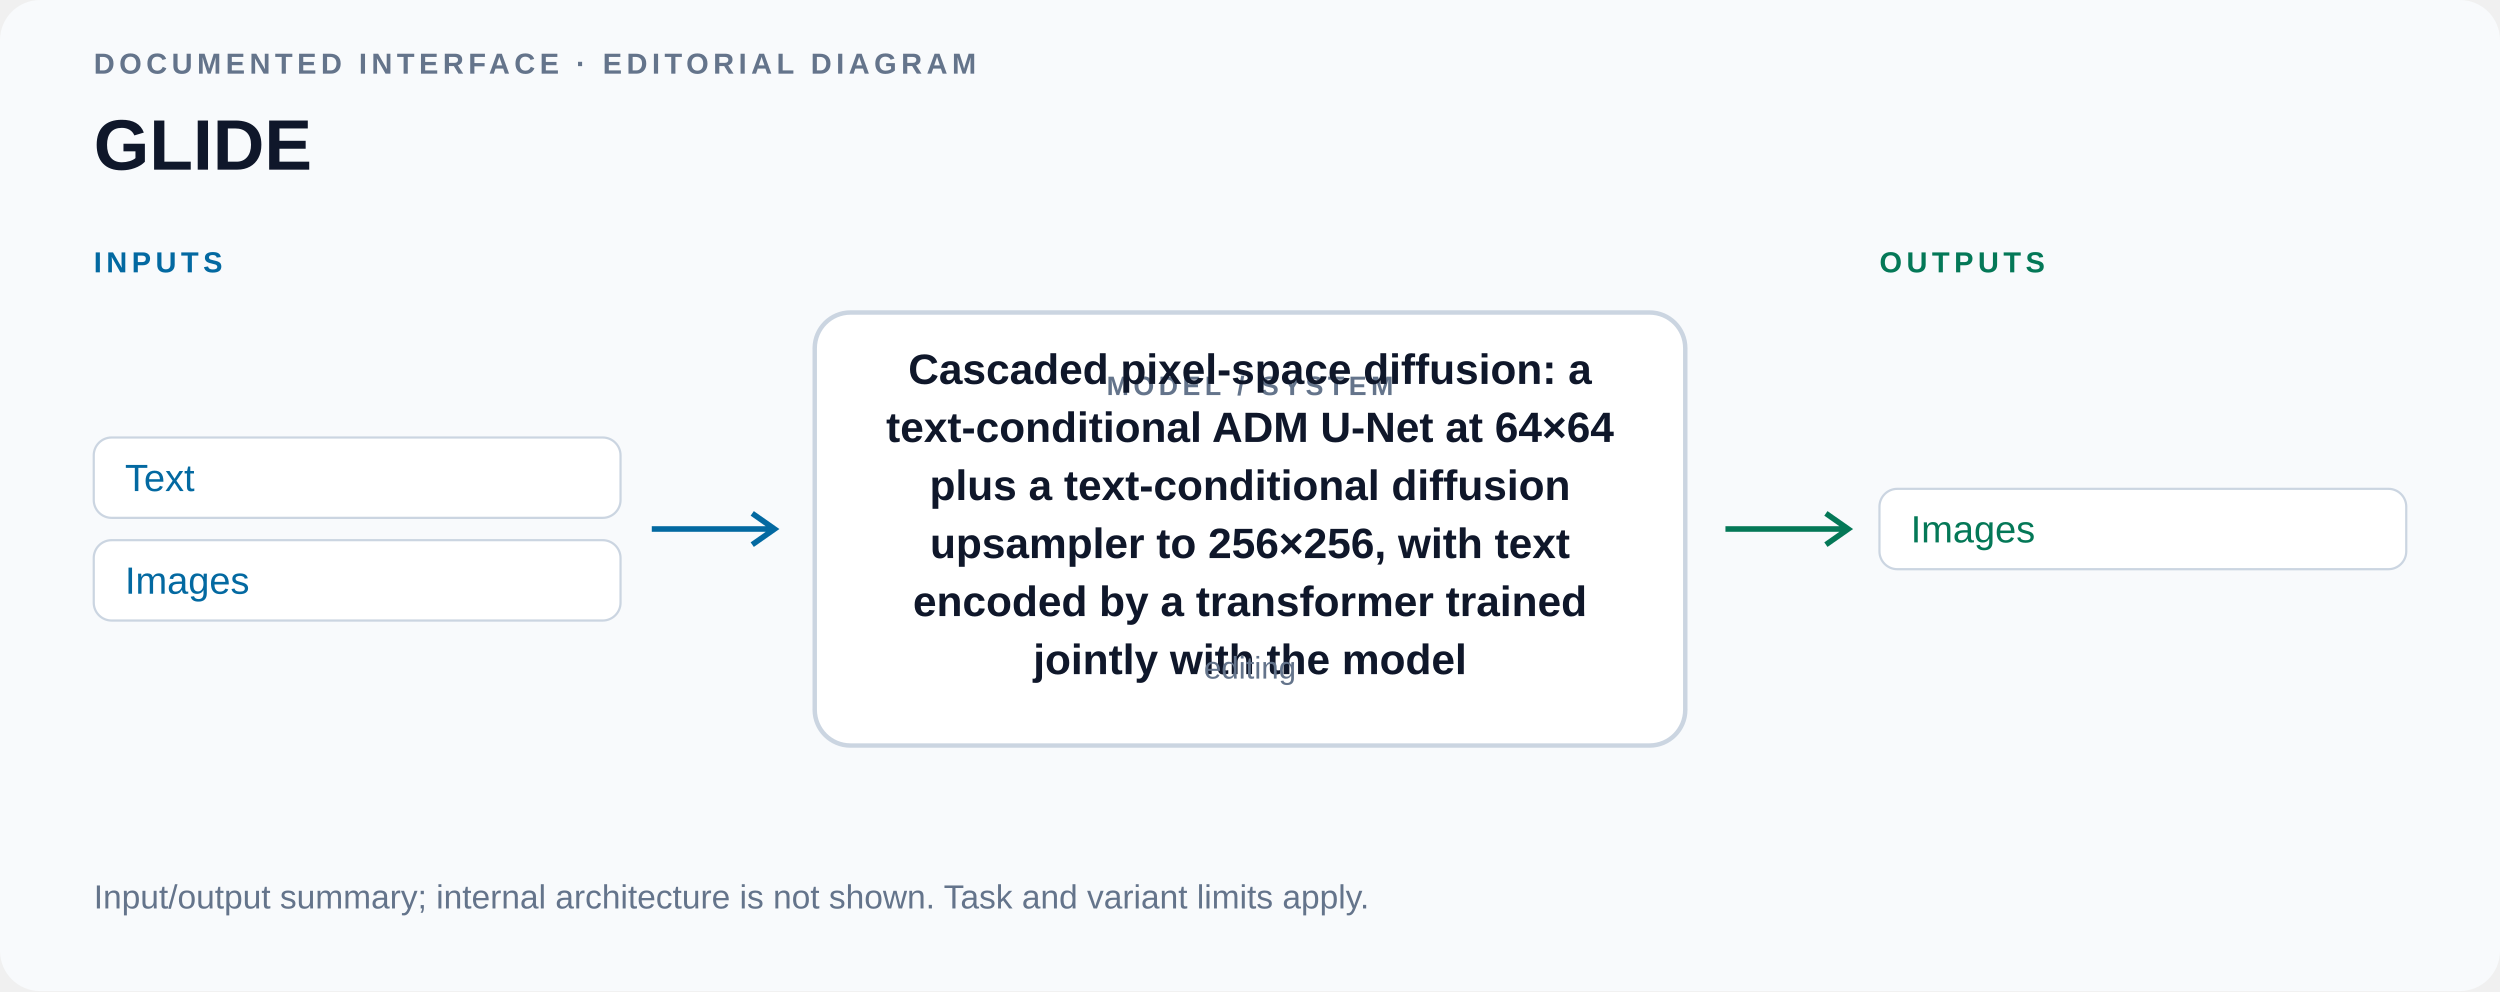
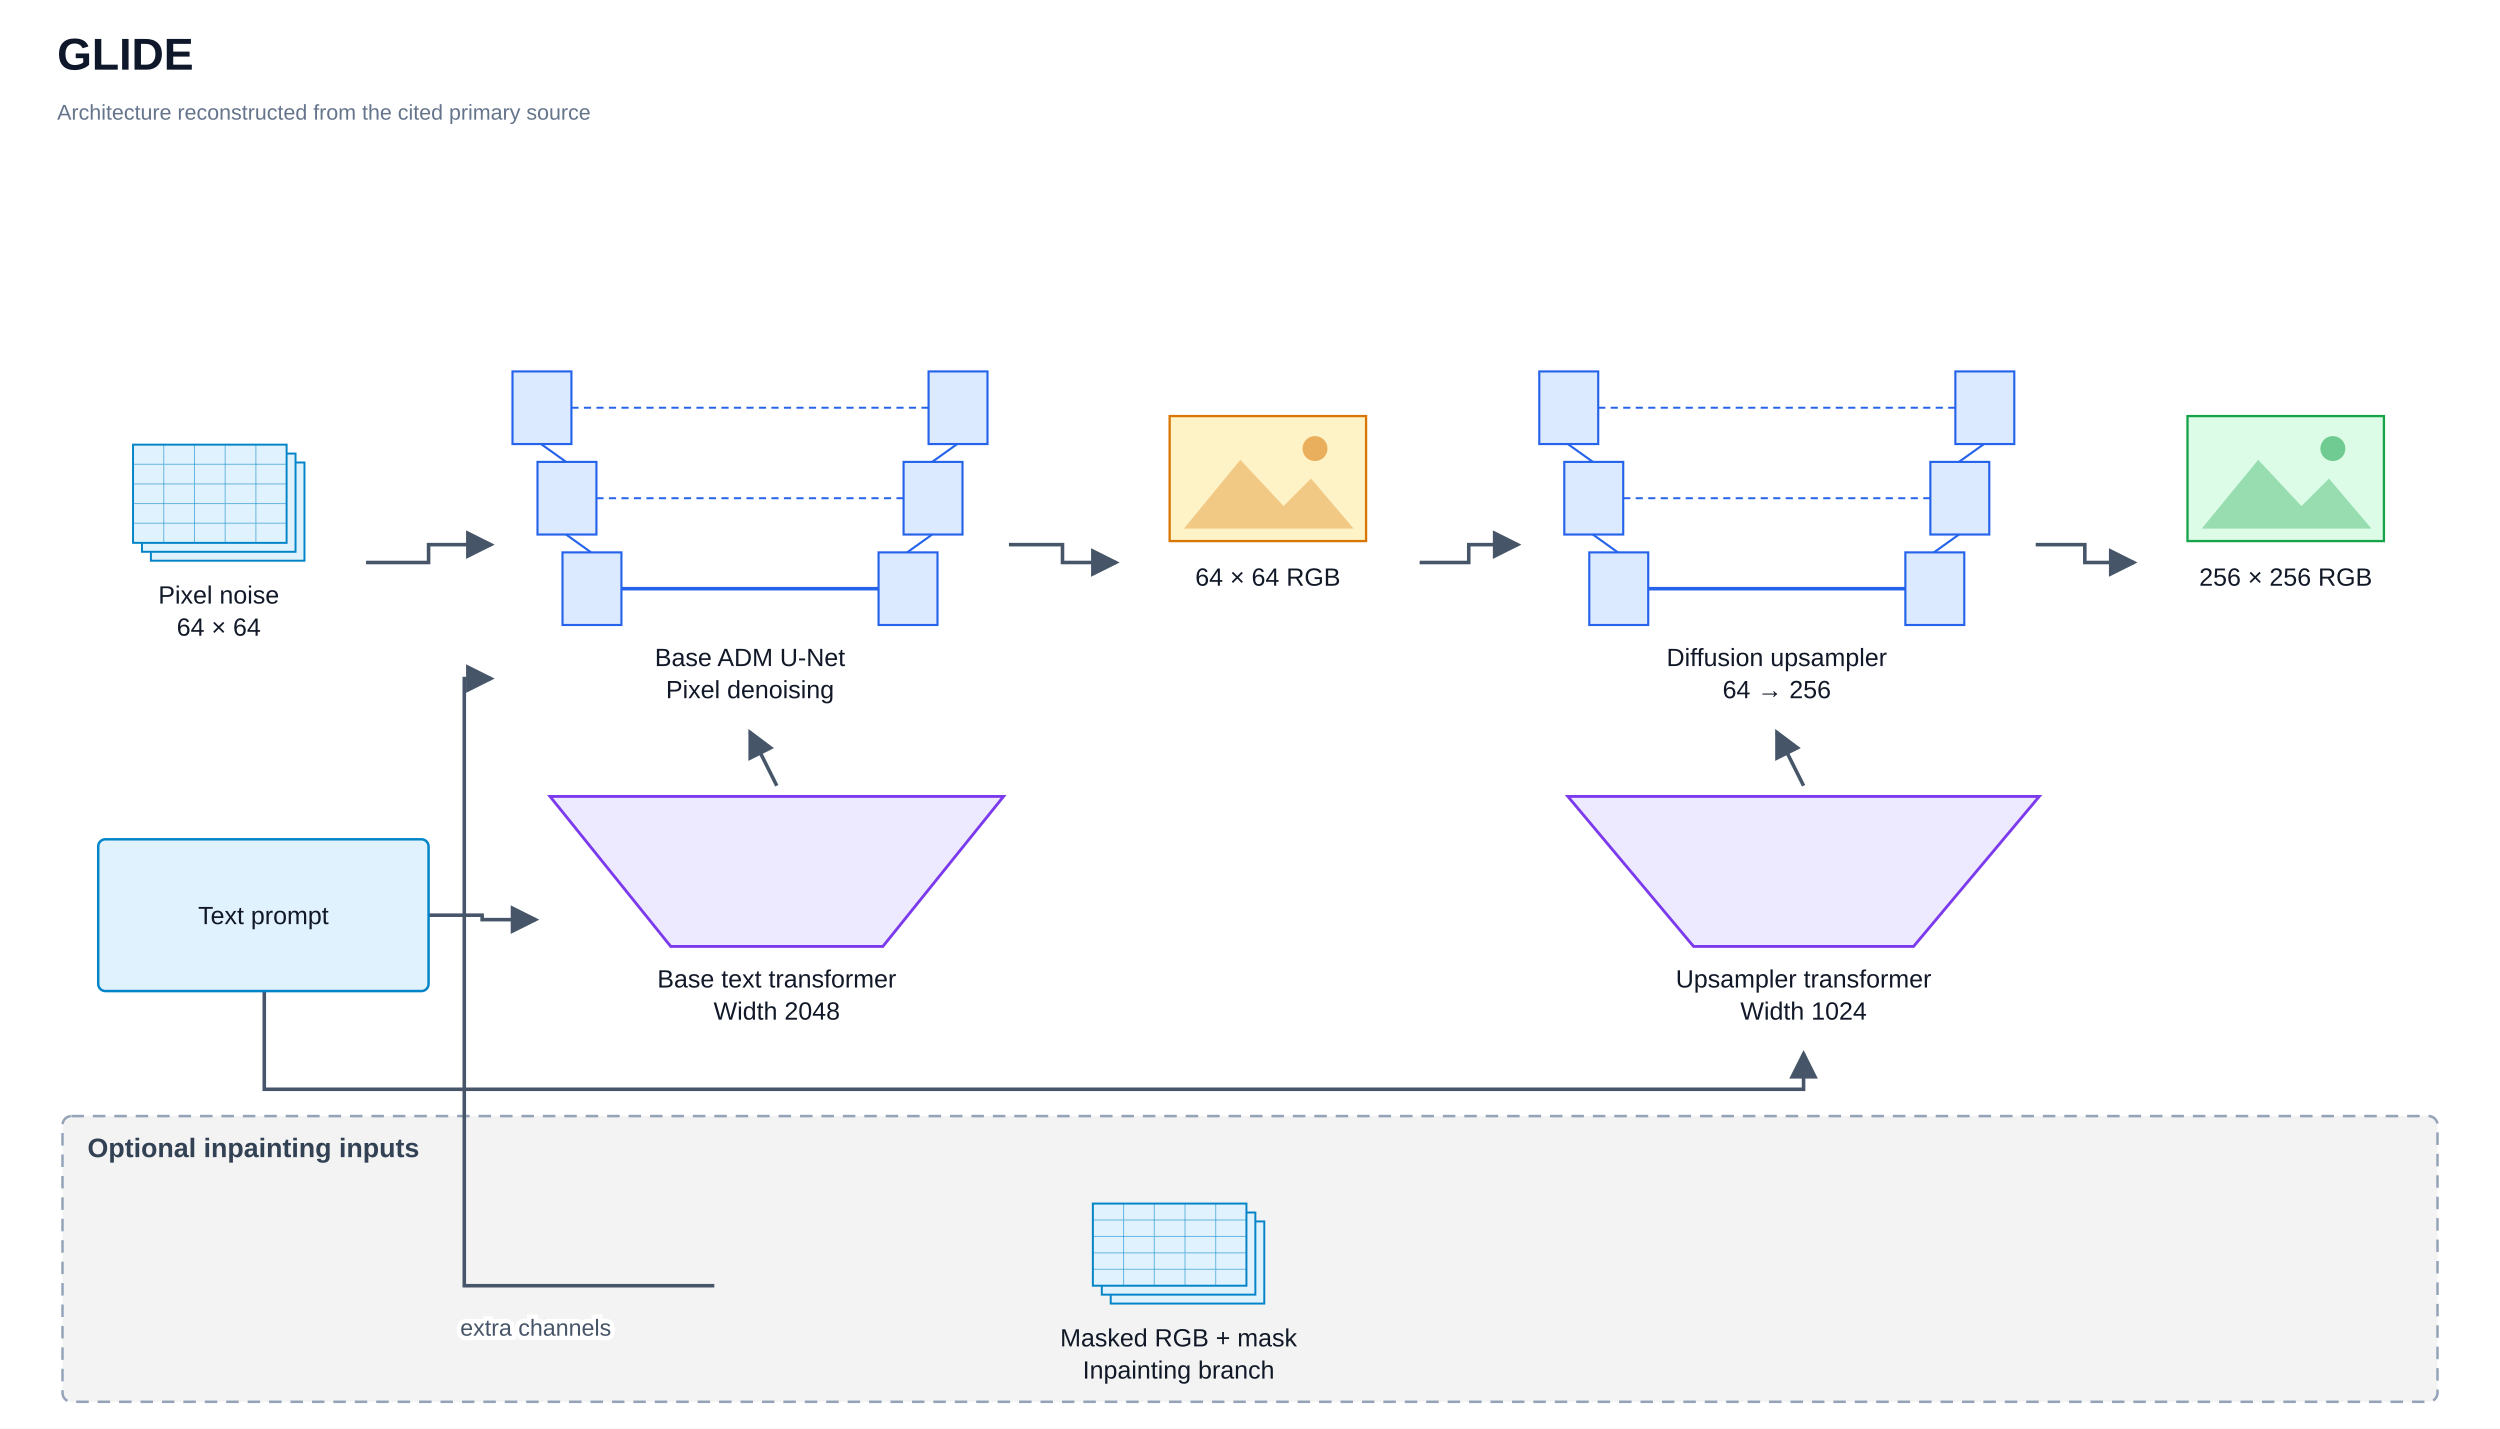
- <svg xmlns="http://www.w3.org/2000/svg" width="1120" height="444" viewBox="0 0 1120 444" role="img" aria-labelledby="title desc">
-   <rect width="1120" height="100%" rx="18" fill="#f8fafc" />
+ <svg xmlns="http://www.w3.org/2000/svg" width="1400" height="800" viewBox="0 0 1400 800" role="img" aria-labelledby="title desc">
+   <defs>
+     <marker id="arrow" markerWidth="8" markerHeight="8" refX="7" refY="4" orient="auto-start-reverse">
+       <path d="M0 0 L8 4 L0 8 Z" fill="#475569" />
+     </marker>
+   </defs>
+   <rect width="1400" height="800" fill="#ffffff" />
  <g font-family="Arial, Helvetica, sans-serif">
-     <text x="42" y="33" font-size="13" font-weight="700" letter-spacing="2" fill="#64748b">DOCUMENTED INTERFACE · EDITORIAL DIAGRAM</text>
-     <text x="42" y="76" font-size="32" font-weight="700" fill="#0f172a">GLIDE</text>
-     <rect x="365" y="140.0" width="390" height="194" rx="16" fill="#ffffff" stroke="#cbd5e1" stroke-width="2" />
-     <text x="560" y="177.0" text-anchor="middle" font-size="12" font-weight="700" letter-spacing="2" fill="#64748b">MODEL / SYSTEM</text>
-     <text x="560" y="172.0" text-anchor="middle" font-size="19" font-weight="600" fill="#0f172a">Cascaded pixel-space diffusion: a</text>
-     <text x="560" y="198.0" text-anchor="middle" font-size="19" font-weight="600" fill="#0f172a">text-conditional ADM U-Net at 64×64</text>
-     <text x="560" y="224.0" text-anchor="middle" font-size="19" font-weight="600" fill="#0f172a">plus a text-conditional diffusion</text>
-     <text x="560" y="250.0" text-anchor="middle" font-size="19" font-weight="600" fill="#0f172a">upsampler to 256×256, with text</text>
-     <text x="560" y="276.0" text-anchor="middle" font-size="19" font-weight="600" fill="#0f172a">encoded by a transformer trained</text>
-     <text x="560" y="302.0" text-anchor="middle" font-size="19" font-weight="600" fill="#0f172a">jointly with the model</text>
-     <text x="560" y="304.0" text-anchor="middle" font-size="14" fill="#64748b">editing</text>
-     <text x="42" y="122" font-size="13" font-weight="700" letter-spacing="2" fill="#0369a1">INPUTS</text>
-     <rect x="42" y="196.0" width="236" height="36" rx="8" fill="#ffffff" stroke="#cbd5e1" />
-     <text x="56" y="220.0" font-size="17" fill="#0369a1">Text</text>
-     <rect x="42" y="242.0" width="236" height="36" rx="8" fill="#ffffff" stroke="#cbd5e1" />
-     <text x="56" y="266.0" font-size="17" fill="#0369a1">Images</text>
-     <text x="842" y="122" font-size="13" font-weight="700" letter-spacing="2" fill="#047857">OUTPUTS</text>
-     <rect x="842" y="219.0" width="236" height="36" rx="8" fill="#ffffff" stroke="#cbd5e1" />
-     <text x="856" y="243.0" font-size="17" fill="#047857">Images</text>
-     <path d="M292 237.0 H346 M337 230.0 L347 237.0 L337 244.0" fill="none" stroke="#0369a1" stroke-width="2.5" />
-     <path d="M773 237.0 H827 M818 230.0 L828 237.0 L818 244.0" fill="none" stroke="#047857" stroke-width="2.5" />
-     <text x="42" y="407" font-size="15" fill="#64748b">Input/output summary; internal architecture is not shown. Task and variant limits apply.</text>
+     <text x="32" y="67" font-size="12" fill="#64748b">Architecture reconstructed from the cited primary source</text>
+     <text x="32" y="39" font-size="25" font-weight="700" fill="#0f172a">GLIDE</text>
+     <rect x="35" y="625" width="1330" height="160" rx="5" fill="#f3f3f3" stroke="#94a3b8" stroke-width="1.4" stroke-dasharray="7 5" />
+     <text x="49" y="648" font-size="15" font-weight="600" fill="#334155">Optional inpainting inputs</text>
+     <polyline points="205.0,315.0 240.0,315.0 240.0,305.0 275.0,305.0" fill="none" stroke="#475569" stroke-width="2" marker-end="url(#arrow)" />
+     <polyline points="565.0,305.0 595.0,305.0 595.0,315.0 625.0,315.0" fill="none" stroke="#475569" stroke-width="2" marker-end="url(#arrow)" />
+     <polyline points="795.0,315.0 822.5,315.0 822.5,305.0 850.0,305.0" fill="none" stroke="#475569" stroke-width="2" marker-end="url(#arrow)" />
+     <polyline points="1140.0,305.0 1167.5,305.0 1167.5,315.0 1195.0,315.0" fill="none" stroke="#475569" stroke-width="2" marker-end="url(#arrow)" />
+     <polyline points="240.0,512.5 270.0,512.5 270.0,515.0 300.0,515.0" fill="none" stroke="#475569" stroke-width="2" marker-end="url(#arrow)" />
+     <polyline points="148,555 148,610 1010,610 1010,590" fill="none" stroke="#475569" stroke-width="2" marker-end="url(#arrow)" />
+     <polyline points="435.0,440.0 420.0,410.0" fill="none" stroke="#475569" stroke-width="2" marker-end="url(#arrow)" />
+     <polyline points="1010.0,440.0 995.0,410.0" fill="none" stroke="#475569" stroke-width="2" marker-end="url(#arrow)" />
+     <polyline points="400,720 260,720 260,380 275,380" fill="none" stroke="#475569" stroke-width="2" marker-end="url(#arrow)" />
+     <text x="300" y="748" text-anchor="middle" font-size="13" fill="#475569" stroke="#ffffff" stroke-width="5" paint-order="stroke">extra channels</text>
+     <rect x="84.5" y="259" width="86" height="55" fill="#e0f2fe" stroke="#0284c7" stroke-width="1.1" />
+     <rect x="79.5" y="254" width="86" height="55" fill="#e0f2fe" stroke="#0284c7" stroke-width="1.1" />
+     <rect x="74.5" y="249" width="86" height="55" fill="#e0f2fe" stroke="#0284c7" stroke-width="1.1" />
+     <path d="M91.7 249 v55 M74.5 260.0 h86" stroke="#0284c7" stroke-width="0.55" opacity="0.55" />
+     <path d="M108.9 249 v55 M74.5 271.0 h86" stroke="#0284c7" stroke-width="0.55" opacity="0.55" />
+     <path d="M126.1 249 v55 M74.5 282.0 h86" stroke="#0284c7" stroke-width="0.55" opacity="0.55" />
+     <path d="M143.3 249 v55 M74.5 293.0 h86" stroke="#0284c7" stroke-width="0.55" opacity="0.55" />
+     <text x="122.5" y="338" text-anchor="middle" font-size="14" font-weight="500" fill="#111827">Pixel noise</text>
+     <text x="122.5" y="356" text-anchor="middle" font-size="14" font-weight="500" fill="#111827">64 × 64</text>
+     <rect x="287" y="208.0" width="33" height="40.667" fill="#dbeafe" stroke="#2563eb" stroke-width="1.2" />
+     <rect x="520" y="208.0" width="33" height="40.667" fill="#dbeafe" stroke="#2563eb" stroke-width="1.2" />
+     <path d="M320 228.333 H520" fill="none" stroke="#2563eb" stroke-width="1.1" stroke-dasharray="4 3" />
+     <path d="M303 248.667 L317 258.667 M522 258.667 L536 248.667" fill="none" stroke="#2563eb" stroke-width="1.2" />
+     <rect x="301" y="258.667" width="33" height="40.667" fill="#dbeafe" stroke="#2563eb" stroke-width="1.2" />
+     <rect x="506" y="258.667" width="33" height="40.667" fill="#dbeafe" stroke="#2563eb" stroke-width="1.2" />
+     <path d="M334 279.0 H506" fill="none" stroke="#2563eb" stroke-width="1.1" stroke-dasharray="4 3" />
+     <path d="M317 299.333 L331 309.333 M508 309.333 L522 299.333" fill="none" stroke="#2563eb" stroke-width="1.2" />
+     <rect x="315" y="309.333" width="33" height="40.667" fill="#dbeafe" stroke="#2563eb" stroke-width="1.2" />
+     <rect x="492" y="309.333" width="33" height="40.667" fill="#dbeafe" stroke="#2563eb" stroke-width="1.2" />
+     <path d="M348 329.667 H492" fill="none" stroke="#2563eb" stroke-width="1.1" stroke-dasharray="4 3" />
+     <path d="M348 329.667 H492" fill="none" stroke="#2563eb" stroke-width="2" />
+     <text x="420.0" y="373" text-anchor="middle" font-size="14" font-weight="500" fill="#111827">Base ADM U-Net</text>
+     <text x="420.0" y="391" text-anchor="middle" font-size="14" font-weight="500" fill="#111827">Pixel denoising</text>
+     <rect x="655.0" y="233" width="110" height="70" fill="#fef3c7" stroke="#d97706" stroke-width="1.3" />
+     <circle cx="736.4" cy="251.2" r="7.0" fill="#d97706" opacity="0.55" />
+     <path d="M663.0 296 L694.6 257.5 L718.8 283.4 L734.2 268.0 L758.0 296 Z" fill="#d97706" opacity="0.35" />
+     <text x="710.0" y="328" text-anchor="middle" font-size="14" font-weight="500" fill="#111827">64 × 64 RGB</text>
+     <rect x="862" y="208.0" width="33" height="40.667" fill="#dbeafe" stroke="#2563eb" stroke-width="1.2" />
+     <rect x="1095" y="208.0" width="33" height="40.667" fill="#dbeafe" stroke="#2563eb" stroke-width="1.2" />
+     <path d="M895 228.333 H1095" fill="none" stroke="#2563eb" stroke-width="1.1" stroke-dasharray="4 3" />
+     <path d="M878 248.667 L892 258.667 M1097 258.667 L1111 248.667" fill="none" stroke="#2563eb" stroke-width="1.2" />
+     <rect x="876" y="258.667" width="33" height="40.667" fill="#dbeafe" stroke="#2563eb" stroke-width="1.2" />
+     <rect x="1081" y="258.667" width="33" height="40.667" fill="#dbeafe" stroke="#2563eb" stroke-width="1.2" />
+     <path d="M909 279.0 H1081" fill="none" stroke="#2563eb" stroke-width="1.1" stroke-dasharray="4 3" />
+     <path d="M892 299.333 L906 309.333 M1083 309.333 L1097 299.333" fill="none" stroke="#2563eb" stroke-width="1.2" />
+     <rect x="890" y="309.333" width="33" height="40.667" fill="#dbeafe" stroke="#2563eb" stroke-width="1.2" />
+     <rect x="1067" y="309.333" width="33" height="40.667" fill="#dbeafe" stroke="#2563eb" stroke-width="1.2" />
+     <path d="M923 329.667 H1067" fill="none" stroke="#2563eb" stroke-width="1.1" stroke-dasharray="4 3" />
+     <path d="M923 329.667 H1067" fill="none" stroke="#2563eb" stroke-width="2" />
+     <text x="995.0" y="373" text-anchor="middle" font-size="14" font-weight="500" fill="#111827">Diffusion upsampler</text>
+     <text x="995.0" y="391" text-anchor="middle" font-size="14" font-weight="500" fill="#111827">64 → 256</text>
+     <rect x="1225.0" y="233" width="110" height="70" fill="#dcfce7" stroke="#16a34a" stroke-width="1.3" />
+     <circle cx="1306.4" cy="251.2" r="7.0" fill="#16a34a" opacity="0.55" />
+     <path d="M1233.0 296 L1264.6 257.5 L1288.8 283.4 L1304.2 268.0 L1328.0 296 Z" fill="#16a34a" opacity="0.35" />
+     <text x="1280.0" y="328" text-anchor="middle" font-size="14" font-weight="500" fill="#111827">256 × 256 RGB</text>
+     <rect x="55" y="470" width="185" height="85" rx="4" fill="#e0f2fe" stroke="#0284c7" stroke-width="1.4" />
+     <text x="147.5" y="517.5" text-anchor="middle" font-size="14" font-weight="500" fill="#111827">Text prompt</text>
+     <polygon points="308,446 562,446 494.4,530 375.6,530" fill="#ede9fe" stroke="#7c3aed" stroke-width="1.6" />
+     <text x="435.0" y="553" text-anchor="middle" font-size="14" font-weight="500" fill="#111827">Base text transformer</text>
+     <text x="435.0" y="571" text-anchor="middle" font-size="14" font-weight="500" fill="#111827">Width 2048</text>
+     <polygon points="878,446 1142,446 1071.6,530 948.4,530" fill="#ede9fe" stroke="#7c3aed" stroke-width="1.6" />
+     <text x="1010.0" y="553" text-anchor="middle" font-size="14" font-weight="500" fill="#111827">Upsampler transformer</text>
+     <text x="1010.0" y="571" text-anchor="middle" font-size="14" font-weight="500" fill="#111827">Width 1024</text>
+     <rect x="622.0" y="684" width="86" height="46" fill="#e0f2fe" stroke="#0284c7" stroke-width="1.1" />
+     <rect x="617.0" y="679" width="86" height="46" fill="#e0f2fe" stroke="#0284c7" stroke-width="1.1" />
+     <rect x="612.0" y="674" width="86" height="46" fill="#e0f2fe" stroke="#0284c7" stroke-width="1.1" />
+     <path d="M629.2 674 v46 M612.0 683.2 h86" stroke="#0284c7" stroke-width="0.55" opacity="0.55" />
+     <path d="M646.4 674 v46 M612.0 692.4 h86" stroke="#0284c7" stroke-width="0.55" opacity="0.55" />
+     <path d="M663.6 674 v46 M612.0 701.6 h86" stroke="#0284c7" stroke-width="0.55" opacity="0.55" />
+     <path d="M680.8 674 v46 M612.0 710.8 h86" stroke="#0284c7" stroke-width="0.55" opacity="0.55" />
+     <text x="660.0" y="754" text-anchor="middle" font-size="14" font-weight="500" fill="#111827">Masked RGB + mask</text>
+     <text x="660.0" y="772" text-anchor="middle" font-size="14" font-weight="500" fill="#111827">Inpainting branch</text>
  </g>
</svg>
